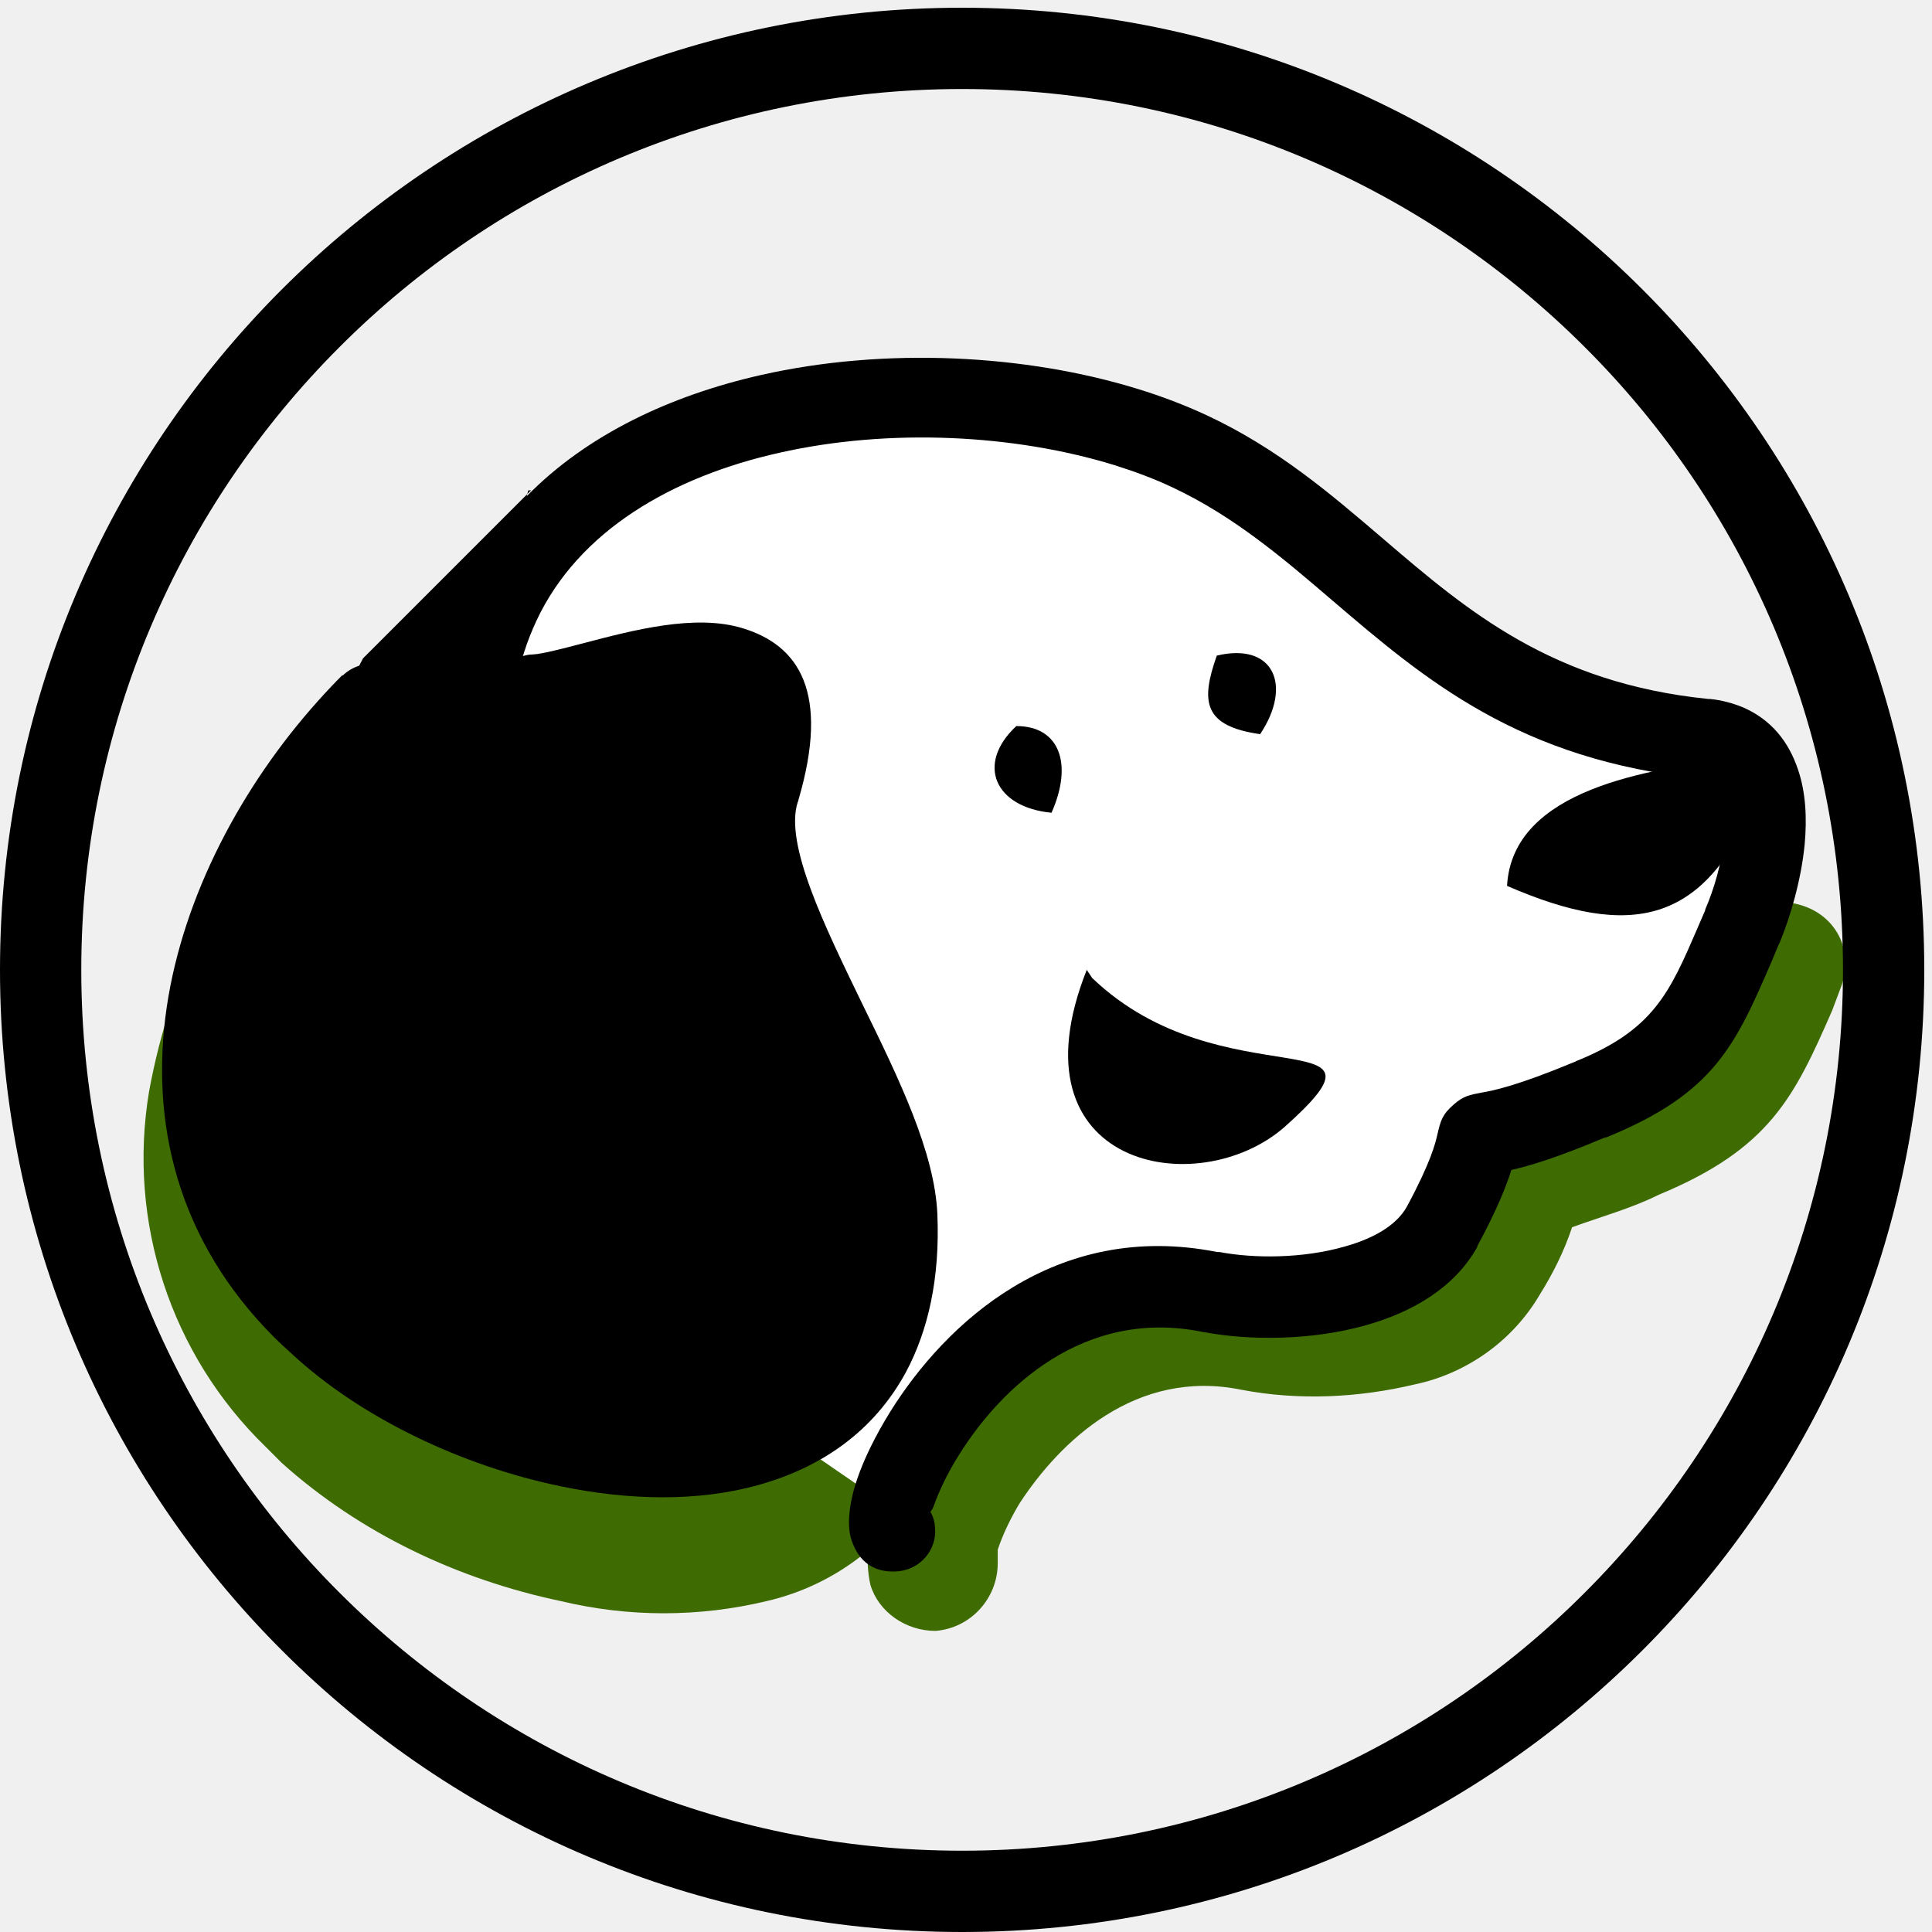
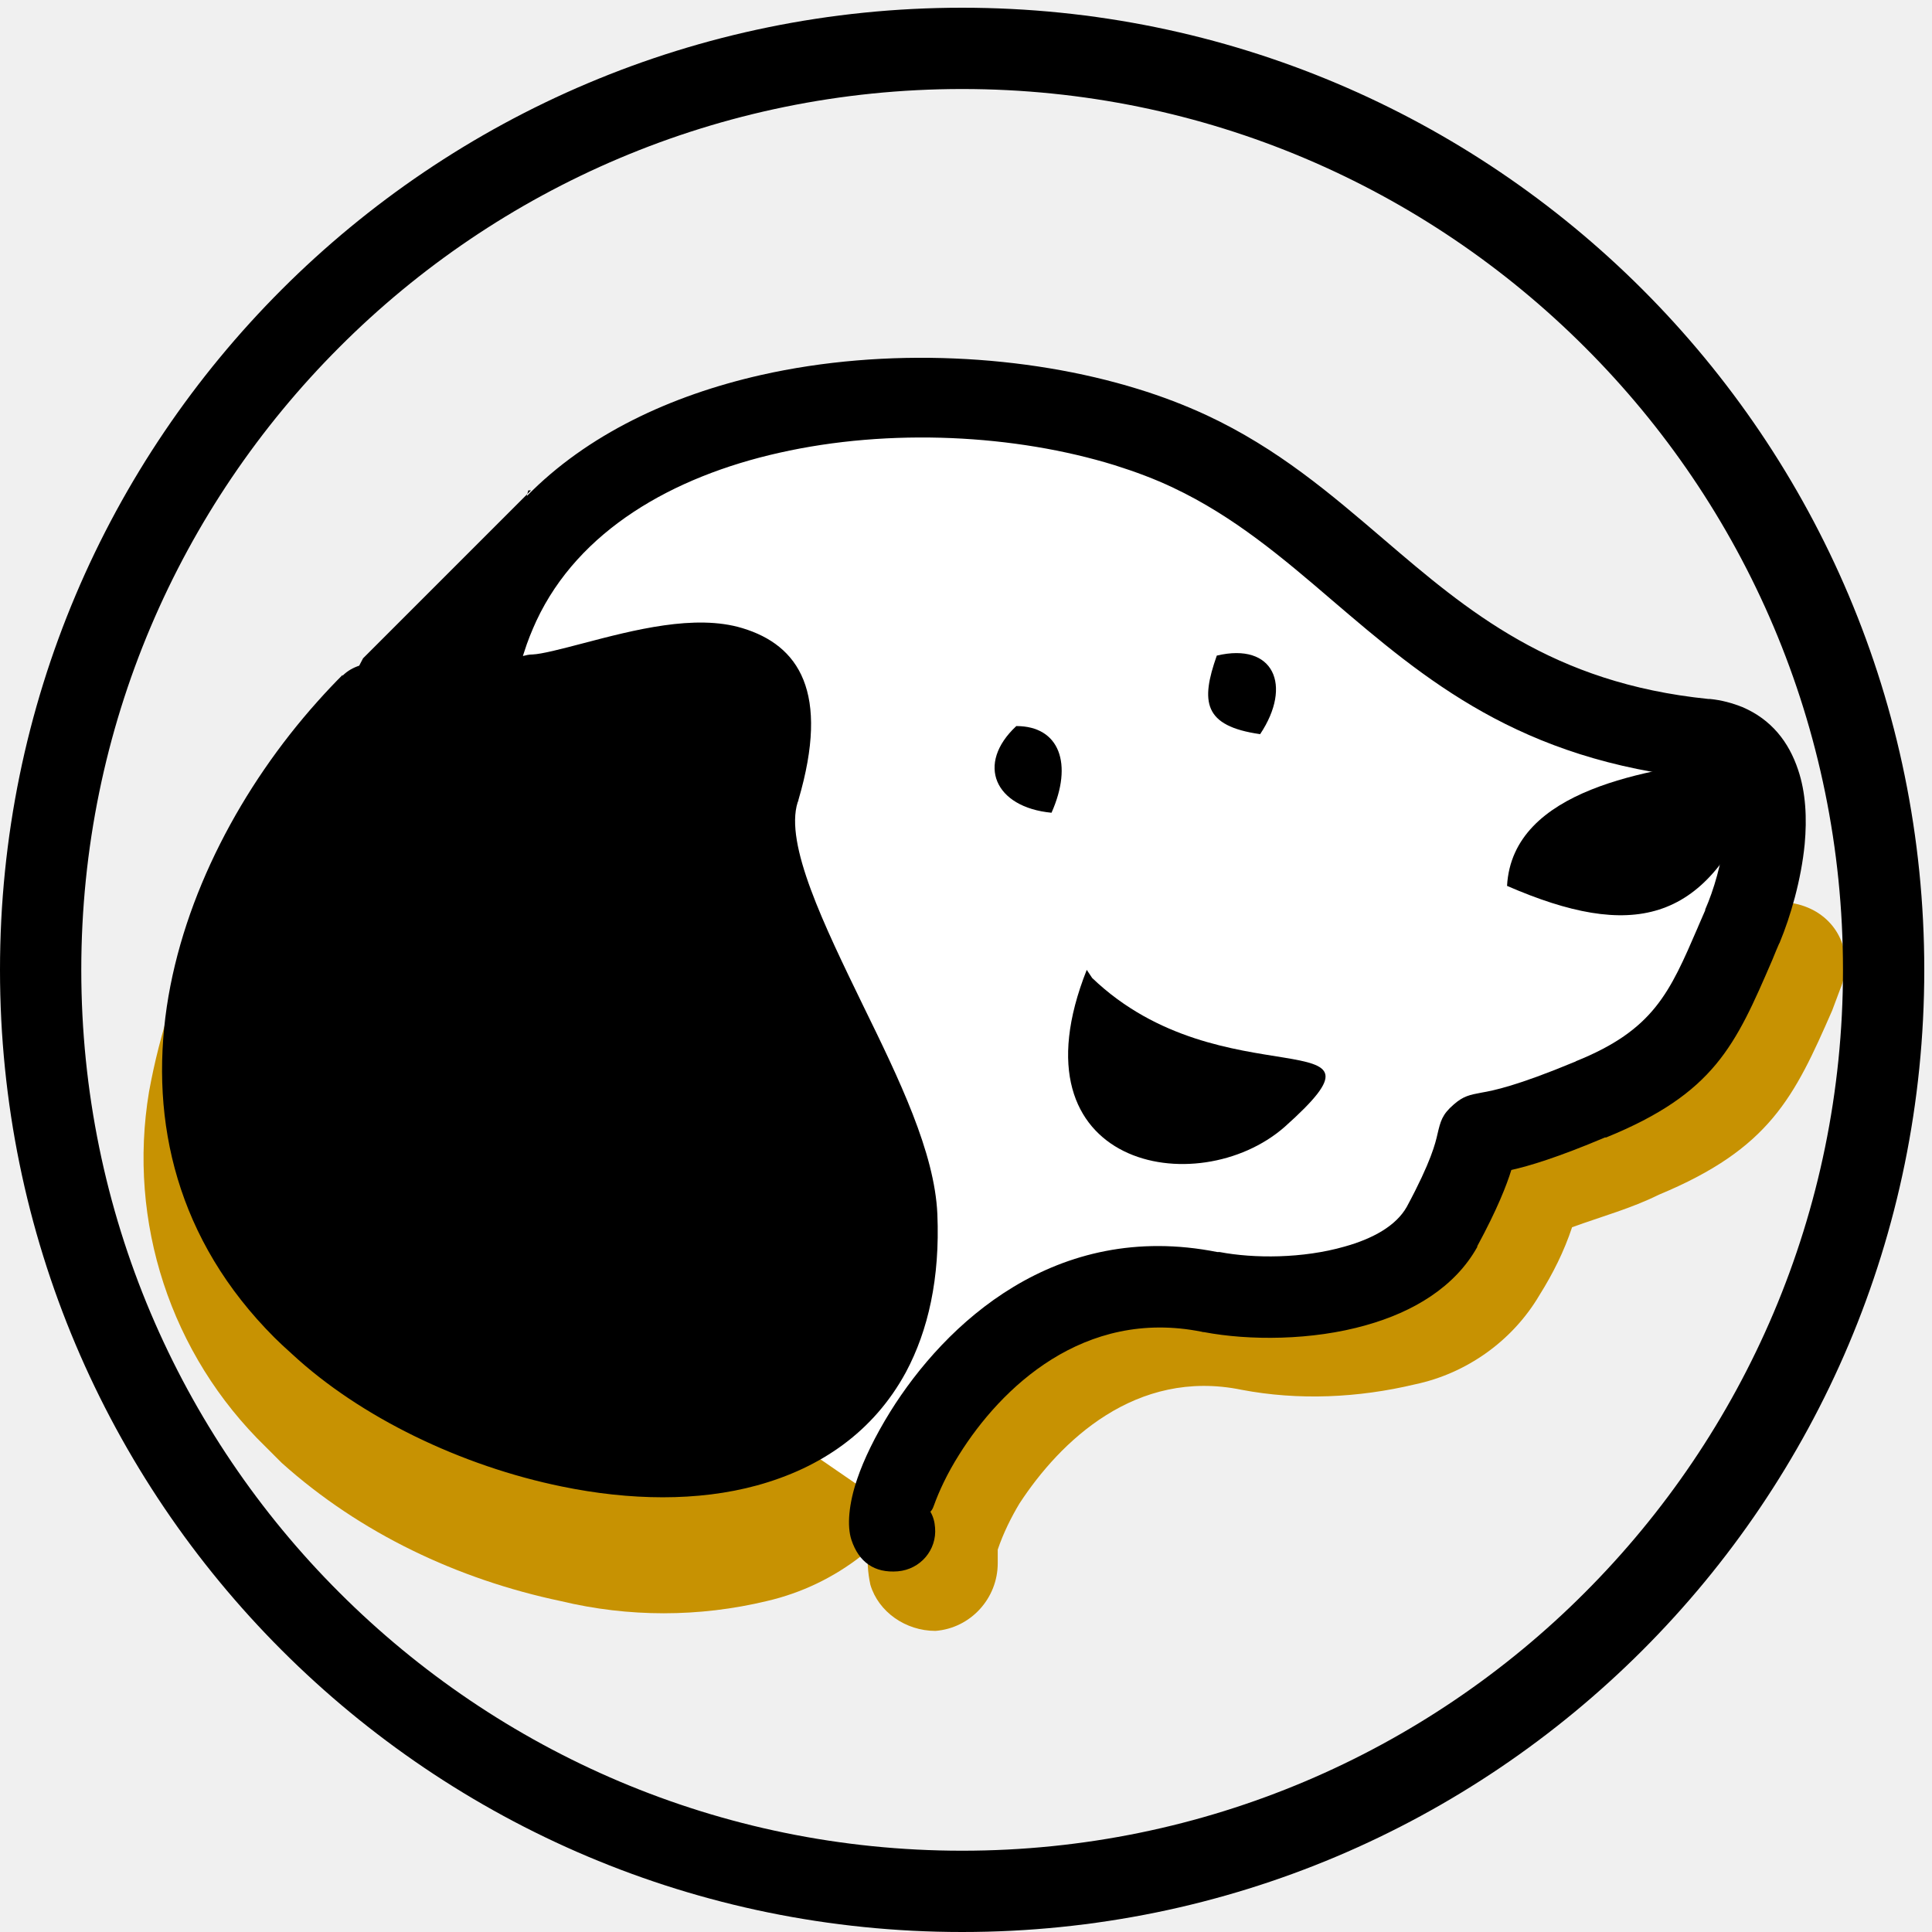
<svg xmlns="http://www.w3.org/2000/svg" width="68" height="68" viewBox="0 0 68 68" fill="none">
  <g clip-path="url(#clip0_665_1115)">
-     <path d="M11.729 26.413C12.587 25.65 14.017 25.65 14.78 26.603C15.543 27.462 15.543 28.701 14.78 29.559C14.494 29.845 14.303 30.036 14.113 30.227C11.729 32.706 10.203 35.852 9.536 39.19C8.963 42.432 10.012 45.674 12.396 47.962C12.587 48.153 12.682 48.248 12.778 48.344C14.971 50.251 17.736 51.586 20.596 52.158C22.313 52.539 24.125 52.539 25.841 52.158C27.081 51.872 28.225 51.109 28.797 49.965C29.369 48.82 29.56 47.486 29.464 46.246C29.464 45.006 30.418 44.053 31.562 43.957C32.706 43.957 33.755 44.816 33.85 46.055C33.946 48.153 33.564 50.155 32.706 51.967C31.467 54.16 29.464 55.781 26.985 56.353C24.601 56.925 22.122 56.925 19.738 56.353C16.115 55.59 12.682 53.969 9.917 51.49C9.726 51.3 9.536 51.109 9.345 50.918C6.008 47.676 4.482 43.004 5.245 38.427C6.008 34.231 7.915 30.322 10.87 27.175C11.157 26.889 11.443 26.603 11.633 26.413H11.729Z" fill="#3E6C02" />
-     <path d="M60.767 33.087C61.243 31.943 62.483 31.466 63.627 31.943C64.772 32.42 65.248 33.66 64.772 34.804L64.486 35.567C63.151 38.618 62.292 40.43 58.383 42.051C57.429 42.527 56.38 42.813 55.332 43.195C55.046 44.053 54.664 44.816 54.187 45.579C53.234 47.2 51.613 48.344 49.801 48.725C47.799 49.202 45.701 49.297 43.699 48.916C39.98 48.153 37.31 50.728 35.88 52.921C35.594 53.398 35.308 53.97 35.117 54.542V55.019C35.117 56.258 34.163 57.307 32.924 57.402C31.875 57.402 30.921 56.735 30.635 55.781C30.445 54.923 30.54 53.97 30.826 53.112C31.112 52.253 31.589 51.395 32.066 50.632C34.163 47.295 38.264 43.481 44.462 44.721C45.796 45.007 47.227 44.911 48.562 44.625C49.229 44.53 49.801 44.148 50.278 43.576C50.755 42.813 51.041 42.051 51.327 41.193C51.327 40.62 51.708 40.144 52.185 39.762C52.566 39.381 53.043 39.19 53.52 39.19C54.569 38.999 55.618 38.618 56.667 38.141C59.05 37.092 59.623 35.948 60.576 33.85C60.767 33.374 60.576 33.85 60.862 33.183L60.767 33.087Z" fill="#3E6C02" />
+     <path d="M11.729 26.413C12.587 25.65 14.017 25.65 14.78 26.603C15.543 27.462 15.543 28.701 14.78 29.559C14.494 29.845 14.303 30.036 14.113 30.227C11.729 32.706 10.203 35.852 9.536 39.19C8.963 42.432 10.012 45.674 12.396 47.962C12.587 48.153 12.682 48.248 12.778 48.344C14.971 50.251 17.736 51.586 20.596 52.158C22.313 52.539 24.125 52.539 25.841 52.158C27.081 51.872 28.225 51.109 28.797 49.965C29.369 48.82 29.56 47.486 29.464 46.246C29.464 45.006 30.418 44.053 31.562 43.957C32.706 43.957 33.755 44.816 33.85 46.055C33.946 48.153 33.564 50.155 32.706 51.967C31.467 54.16 29.464 55.781 26.985 56.353C24.601 56.925 22.122 56.925 19.738 56.353C16.115 55.59 12.682 53.969 9.917 51.49C9.726 51.3 9.536 51.109 9.345 50.918C6.008 47.676 4.482 43.004 5.245 38.427C6.008 34.231 7.915 30.322 10.87 27.175C11.157 26.889 11.443 26.603 11.633 26.413H11.729Z" fill="#C79202" />
+     <path d="M60.767 33.087C61.243 31.943 62.483 31.466 63.627 31.943C64.772 32.42 65.248 33.66 64.772 34.804L64.486 35.567C63.151 38.618 62.292 40.43 58.383 42.051C57.429 42.527 56.38 42.813 55.332 43.195C55.046 44.053 54.664 44.816 54.187 45.579C53.234 47.2 51.613 48.344 49.801 48.725C47.799 49.202 45.701 49.297 43.699 48.916C39.98 48.153 37.31 50.728 35.88 52.921C35.594 53.398 35.308 53.97 35.117 54.542V55.019C35.117 56.258 34.163 57.307 32.924 57.402C31.875 57.402 30.921 56.735 30.635 55.781C30.445 54.923 30.54 53.97 30.826 53.112C31.112 52.253 31.589 51.395 32.066 50.632C34.163 47.295 38.264 43.481 44.462 44.721C45.796 45.007 47.227 44.911 48.562 44.625C49.229 44.53 49.801 44.148 50.278 43.576C50.755 42.813 51.041 42.051 51.327 41.193C51.327 40.62 51.708 40.144 52.185 39.762C52.566 39.381 53.043 39.19 53.52 39.19C54.569 38.999 55.618 38.618 56.667 38.141C59.05 37.092 59.623 35.948 60.576 33.85C60.767 33.374 60.576 33.85 60.862 33.183L60.767 33.087Z" fill="#C79202" />
    <path d="M22.803 16.401C26.427 13.826 31.862 13.921 31.862 13.921L40.443 15.447L46.355 19.261L52.553 23.266L57.797 25.745L61.039 26.985L62.756 30.703L59.514 35.566L57.035 38.141L54.174 39.666L51.981 40.906C51.504 41.478 51.123 42.05 50.741 42.718C50.455 43.29 50.169 43.767 49.788 44.339C49.788 44.339 47.69 45.292 47.118 45.388C46.546 45.483 40.443 45.388 40.443 45.388H38.25C37.201 46.151 36.153 47.009 35.199 47.962C34.436 48.82 31.766 50.251 31.862 50.727C31.957 51.204 31.003 52.825 31.003 52.825L27.952 50.727L31.003 46.151C31.003 46.151 32.243 44.339 31.862 43.385C31.48 42.432 30.908 40.429 30.145 38.999C29.382 37.569 27.952 33.469 27.952 33.469L26.522 30.703V23.933C26.522 23.933 26.045 22.98 25.473 23.266C24.901 23.552 19.084 23.933 19.084 23.933L16.796 22.789L20.419 17.64L22.708 16.496L22.803 16.401Z" fill="white" />
    <path d="M57.811 10.189C63.941 16.319 67.728 24.778 67.728 34.136C67.728 43.494 63.941 51.953 57.811 58.083C51.681 64.213 43.222 68 33.864 68C24.506 68 16.047 64.213 9.917 58.083C3.787 51.953 0 43.494 0 34.136C0 24.778 3.787 16.319 9.917 10.189C16.047 4.059 24.519 0.272 33.864 0.272C43.208 0.272 51.681 4.059 57.811 10.189ZM64.867 34.136C64.867 25.568 61.393 17.817 55.781 12.219C50.169 6.607 42.418 3.133 33.864 3.133C25.309 3.133 17.545 6.607 11.946 12.219C6.334 17.831 2.861 25.582 2.861 34.136C2.861 42.691 6.334 50.455 11.946 56.054C17.558 61.666 25.309 65.139 33.864 65.139C42.418 65.139 50.183 61.666 55.781 56.054C61.393 50.441 64.867 42.691 64.867 34.136Z" fill="black" />
    <path fill-rule="evenodd" clip-rule="evenodd" d="M35.771 25.555C34.34 26.89 35.008 28.415 37.01 28.606C37.773 26.89 37.296 25.555 35.771 25.555Z" fill="black" />
    <path fill-rule="evenodd" clip-rule="evenodd" d="M42.827 23.075C42.255 24.696 42.35 25.555 44.353 25.84C45.497 24.124 44.83 22.599 42.827 23.075Z" fill="black" />
    <path d="M12.056 23.784C12.233 23.607 12.437 23.498 12.642 23.43L12.778 23.171L18.69 17.259H18.594L18.54 17.463C20.665 15.297 23.593 13.922 26.781 13.2C31.181 12.205 36.126 12.478 40.048 13.69C40.893 13.949 41.71 14.262 42.473 14.616C44.98 15.788 46.832 17.381 48.712 18.989C51.641 21.495 54.624 24.043 60.127 24.601C60.141 24.601 60.168 24.601 60.182 24.601C60.604 24.642 60.985 24.751 61.326 24.887C62.347 25.323 62.96 26.113 63.287 27.094C63.56 27.898 63.601 28.81 63.519 29.709C63.396 30.976 63.015 32.27 62.647 33.156C62.647 33.169 62.633 33.196 62.62 33.21C62.497 33.483 62.565 33.346 62.375 33.796C61.081 36.793 60.345 38.482 56.531 40.035H56.49C54.815 40.743 53.807 41.043 53.194 41.179C53.03 41.71 52.703 42.555 51.995 43.862V43.889C51.205 45.306 49.734 46.178 48.085 46.641C46.178 47.186 43.958 47.186 42.378 46.886C42.351 46.886 42.323 46.886 42.296 46.873C38.142 46.042 35.226 48.848 33.755 51.204C33.333 51.872 33.047 52.498 32.87 52.989C32.829 53.111 32.788 53.166 32.747 53.207C32.843 53.37 32.897 53.561 32.911 53.765C32.979 54.555 32.393 55.236 31.603 55.305C30.772 55.373 30.227 54.978 29.968 54.201C29.805 53.711 29.873 52.921 30.173 52.049C30.404 51.368 30.799 50.551 31.331 49.692C33.265 46.587 37.147 42.936 42.841 44.067C42.868 44.067 42.895 44.067 42.923 44.067C44.135 44.298 45.851 44.298 47.323 43.876C48.303 43.603 49.134 43.154 49.516 42.473C50.374 40.879 50.524 40.225 50.592 39.926C50.701 39.462 50.755 39.231 51.164 38.877C51.505 38.577 51.722 38.536 52.158 38.454C52.553 38.386 53.384 38.223 55.414 37.378C55.428 37.378 55.455 37.365 55.468 37.351C58.206 36.248 58.765 34.94 59.759 32.638C59.786 32.57 59.705 32.761 60.018 32.039V32.011C60.318 31.33 60.604 30.363 60.699 29.437C60.754 28.878 60.74 28.361 60.604 27.966C60.536 27.748 60.413 27.571 60.236 27.489C60.141 27.448 60.045 27.421 59.923 27.407H59.882C53.466 26.753 50.156 23.92 46.887 21.128C45.157 19.643 43.427 18.172 41.288 17.164C40.661 16.864 39.967 16.605 39.231 16.373C35.744 15.297 31.344 15.052 27.421 15.938C23.662 16.782 20.365 18.676 18.88 21.849C18.717 22.204 18.567 22.571 18.444 22.966L18.404 23.089C18.512 23.062 18.622 23.035 18.744 23.035C19.071 23.021 19.752 22.844 20.529 22.64C22.299 22.176 24.465 21.604 26.127 22.108C28.116 22.708 29.219 24.356 28.102 28.156C28.102 28.184 28.089 28.211 28.075 28.238C27.612 29.709 29.001 32.556 30.377 35.389C31.644 37.978 32.897 40.552 32.992 42.732C33.088 44.993 32.666 46.832 31.889 48.289C30.745 50.401 28.879 51.668 26.645 52.281C24.561 52.853 22.163 52.812 19.779 52.321C16.238 51.599 12.682 49.883 10.285 47.663C10.012 47.418 9.808 47.227 9.658 47.077C6.226 43.644 5.272 39.49 5.871 35.43C6.457 31.507 8.514 27.666 11.17 24.696C11.497 24.329 11.797 24.015 12.056 23.756" fill="black" />
    <path fill-rule="evenodd" clip-rule="evenodd" d="M38.25 34.136C35.485 41.097 42.16 42.337 45.211 39.667C49.597 35.757 43.018 38.809 38.441 34.422" fill="black" />
    <path fill-rule="evenodd" clip-rule="evenodd" d="M60.957 26.699C58.097 27.08 53.234 27.748 53.043 31.18C57.429 33.087 60.004 32.515 61.815 28.129L60.957 26.699Z" fill="black" />
  </g>
  <defs>
    <clipPath id="clip0_665_1115">
      <rect width="68" height="68" fill="white" />
    </clipPath>
  </defs>
</svg>
